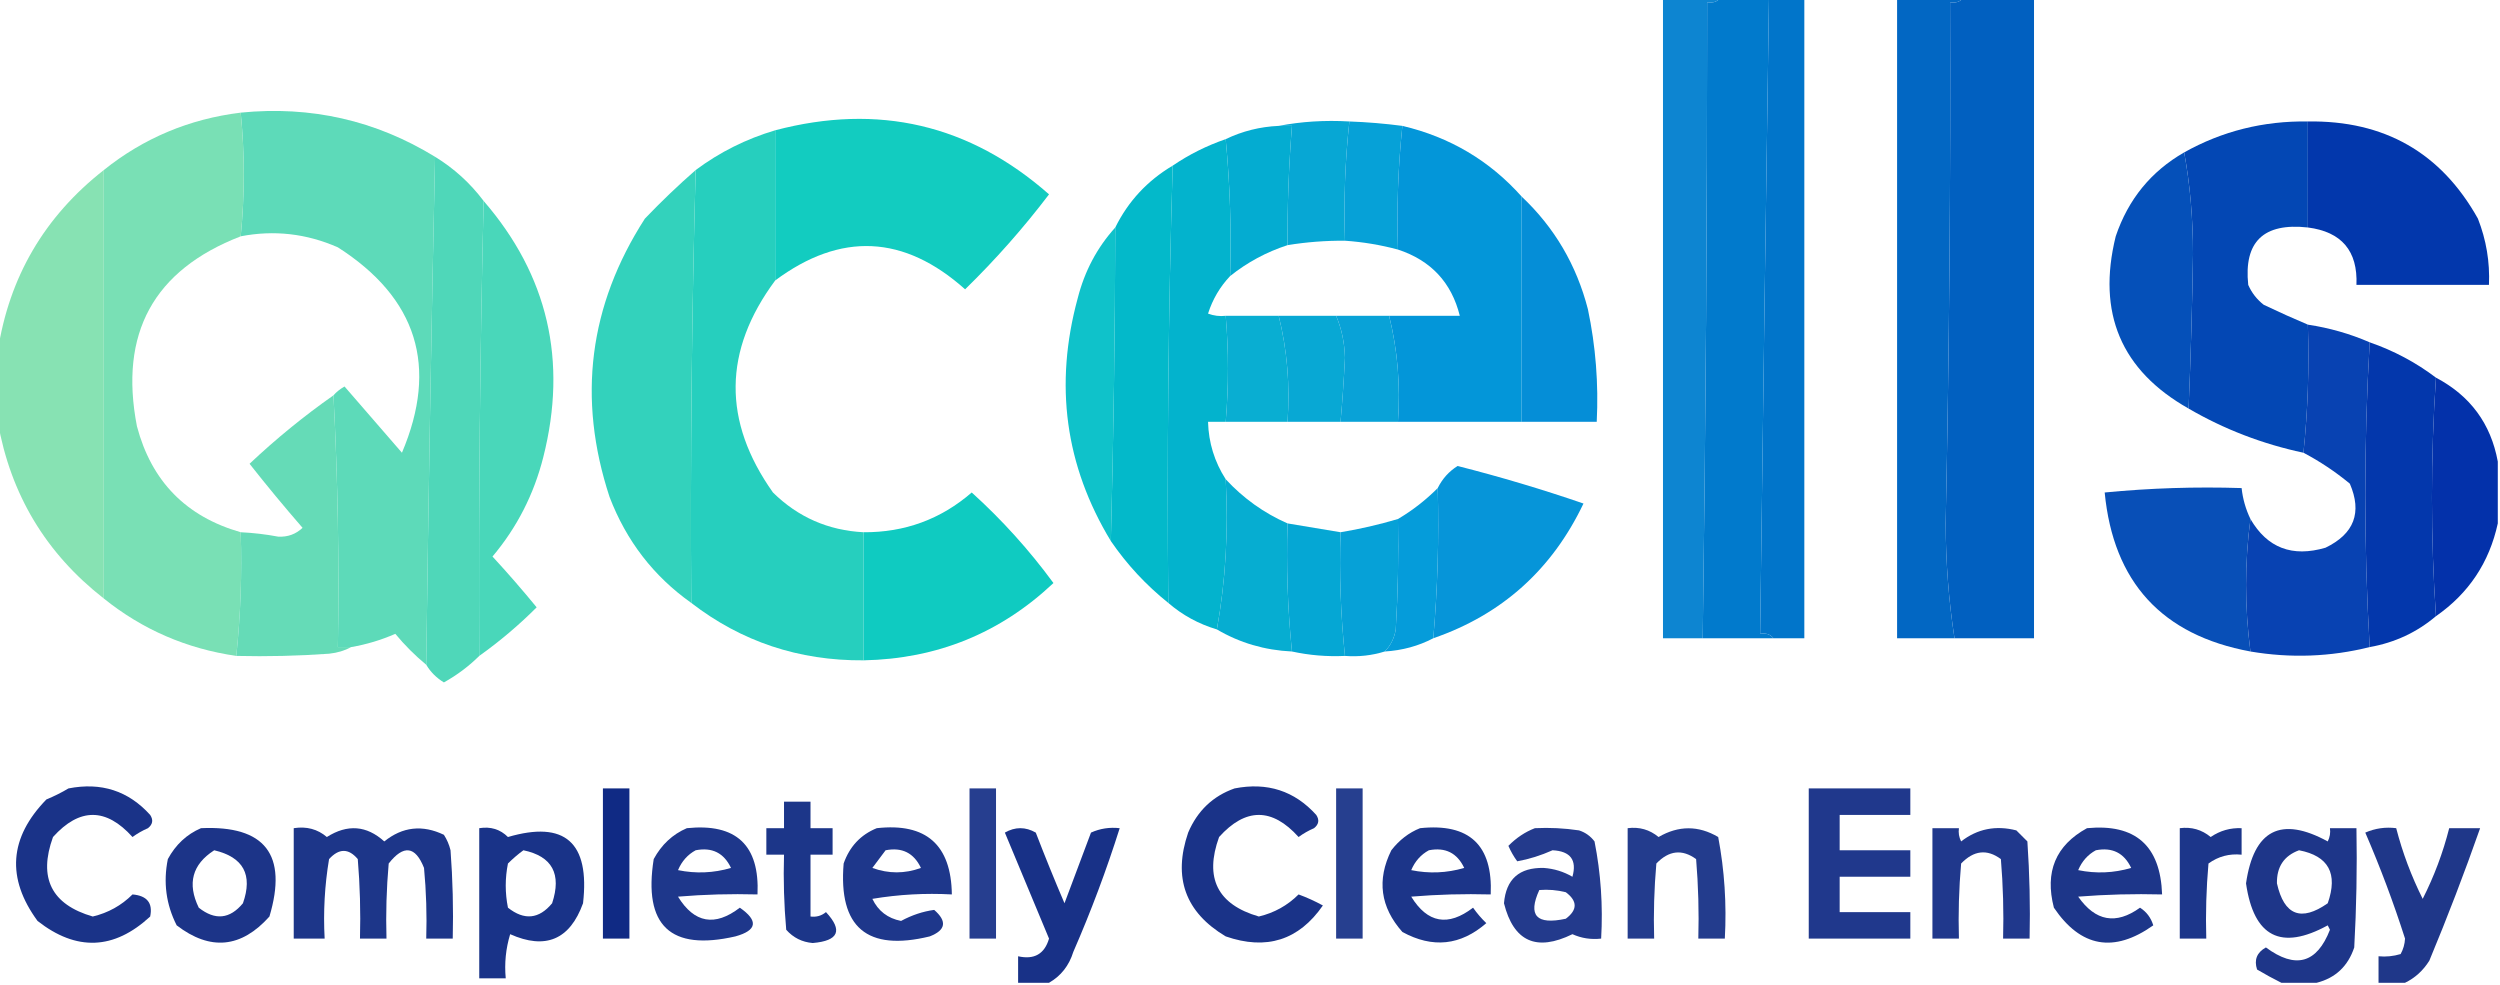
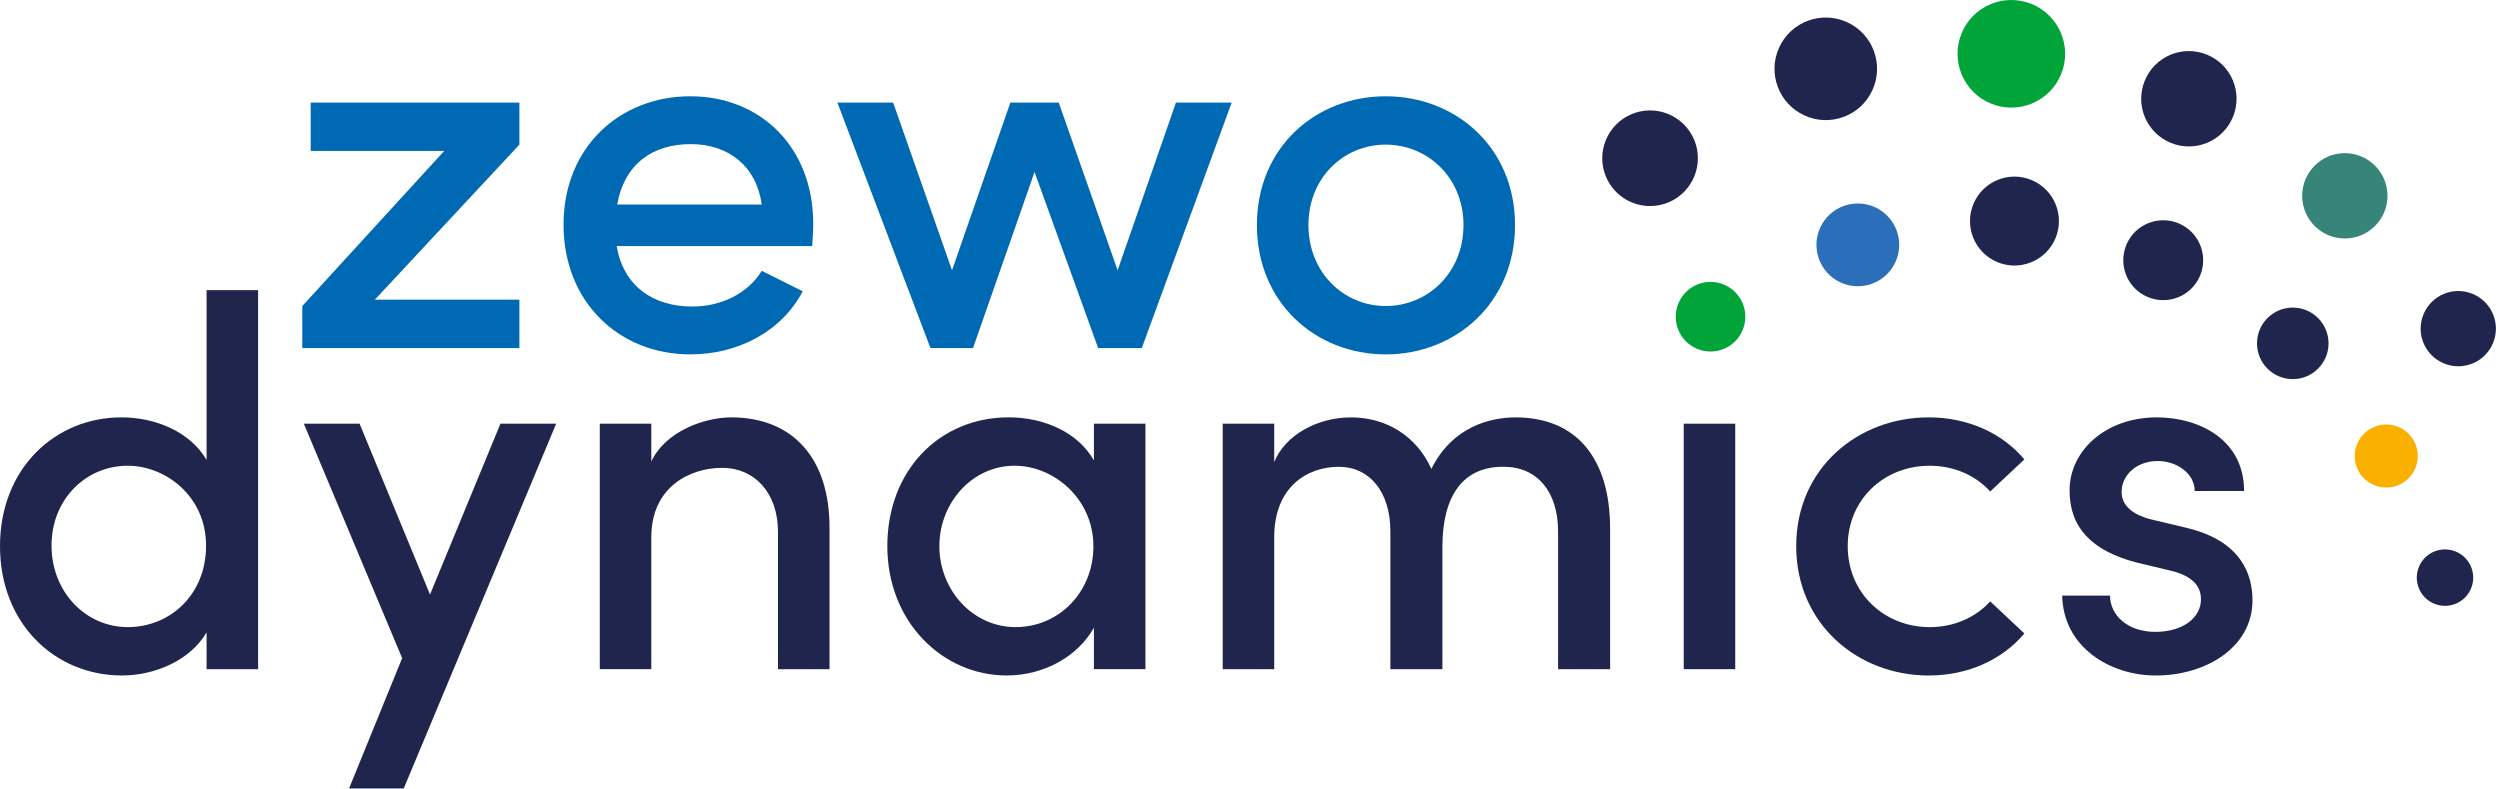
- <svg xmlns="http://www.w3.org/2000/svg" version="1.1" width="566px" height="223px" style="shape-rendering:geometricPrecision; text-rendering:geometricPrecision; image-rendering:optimizeQuality; fill-rule:evenodd; clip-rule:evenodd">
-   <g>
-     <path style="opacity:0.949" fill="#007ecf" d="M 376.5,-0.5 C 380.833,-0.5 385.167,-0.5 389.5,-0.5C 388.791,0.404 387.791,0.737 386.5,0.5C 386.51,48.503 386.177,96.503 385.5,144.5C 382.5,144.5 379.5,144.5 376.5,144.5C 376.5,96.167 376.5,47.833 376.5,-0.5 Z" />
-   </g>
-   <g>
-     <path style="opacity:0.994" fill="#0079cc" d="M 389.5,-0.5 C 393.167,-0.5 396.833,-0.5 400.5,-0.5C 399.775,47.495 399.108,95.495 398.5,143.5C 399.791,143.263 400.791,143.596 401.5,144.5C 396.167,144.5 390.833,144.5 385.5,144.5C 386.177,96.503 386.51,48.503 386.5,0.5C 387.791,0.737 388.791,0.404 389.5,-0.5 Z" />
-   </g>
-   <g>
-     <path style="opacity:0.994" fill="#0074ca" d="M 400.5,-0.5 C 403.167,-0.5 405.833,-0.5 408.5,-0.5C 408.5,47.833 408.5,96.167 408.5,144.5C 406.167,144.5 403.833,144.5 401.5,144.5C 400.791,143.596 399.791,143.263 398.5,143.5C 399.108,95.495 399.775,47.495 400.5,-0.5 Z" />
-   </g>
-   <g>
-     <path style="opacity:0.992" fill="#0066c3" d="M 429.5,-0.5 C 434.5,-0.5 439.5,-0.5 444.5,-0.5C 443.791,0.404 442.791,0.737 441.5,0.5C 441.654,39.837 441.321,79.171 440.5,118.5C 440.529,127.398 441.196,136.064 442.5,144.5C 438.167,144.5 433.833,144.5 429.5,144.5C 429.5,96.167 429.5,47.833 429.5,-0.5 Z" />
-   </g>
-   <g>
-     <path style="opacity:0.995" fill="#005fc0" d="M 444.5,-0.5 C 449.833,-0.5 455.167,-0.5 460.5,-0.5C 460.5,47.833 460.5,96.167 460.5,144.5C 454.5,144.5 448.5,144.5 442.5,144.5C 441.196,136.064 440.529,127.398 440.5,118.5C 441.321,79.171 441.654,39.837 441.5,0.5C 442.791,0.737 443.791,0.404 444.5,-0.5 Z" />
-   </g>
-   <g>
-     <path style="opacity:0.972" fill="#00a5d3" d="M 289.5,28.5 C 294.64,27.512 299.974,27.179 305.5,27.5C 304.529,36.416 304.196,45.416 304.5,54.5C 300.131,54.467 295.798,54.8 291.5,55.5C 291.448,46.482 291.782,37.482 292.5,28.5C 291.5,28.5 290.5,28.5 289.5,28.5 Z" />
-   </g>
-   <g>
-     <path style="opacity:0.974" fill="#009fd6" d="M 305.5,27.5 C 309.519,27.646 313.519,27.979 317.5,28.5C 316.528,37.75 316.195,47.083 316.5,56.5C 312.574,55.449 308.574,54.782 304.5,54.5C 304.196,45.416 304.529,36.416 305.5,27.5 Z" />
-   </g>
-   <g>
-     <path style="opacity:0.981" fill="#0ecbbf" d="M 175.5,63.5 C 175.5,52.167 175.5,40.833 175.5,29.5C 198.86,23.341 219.526,28.175 237.5,44C 231.695,51.638 225.362,58.804 218.5,65.5C 204.661,53.142 190.328,52.476 175.5,63.5 Z" />
-   </g>
-   <g>
-     <path style="opacity:0.982" fill="#00abd0" d="M 289.5,28.5 C 290.5,28.5 291.5,28.5 292.5,28.5C 291.782,37.482 291.448,46.482 291.5,55.5C 286.72,57.056 282.387,59.389 278.5,62.5C 278.808,52.085 278.475,41.751 277.5,31.5C 281.279,29.686 285.279,28.686 289.5,28.5 Z" />
-   </g>
-   <g>
-     <path style="opacity:0.988" fill="#0045b3" d="M 522.5,27.5 C 522.5,35.5 522.5,43.5 522.5,51.5C 512.466,50.393 507.966,54.726 509,64.5C 509.785,66.286 510.951,67.786 512.5,69C 515.893,70.62 519.226,72.12 522.5,73.5C 522.827,83.348 522.494,93.014 521.5,102.5C 512.221,100.522 503.554,97.189 495.5,92.5C 495.993,80.842 496.326,69.175 496.5,57.5C 496.498,49.47 495.831,41.803 494.5,34.5C 503.095,29.684 512.429,27.351 522.5,27.5 Z" />
-   </g>
-   <g>
-     <path style="opacity:0.976" fill="#59d9b7" d="M 54.5,25.5 C 70.378,23.919 85.045,27.252 98.5,35.5C 97.672,73.766 97.006,112.099 96.5,150.5C 93.945,148.394 91.612,146.06 89.5,143.5C 86.273,144.909 82.94,145.909 79.5,146.5C 78.5,146.5 77.5,146.5 76.5,146.5C 76.82,127.424 76.487,108.424 75.5,89.5C 76.172,88.733 77.005,88.066 78,87.5C 82.333,92.5 86.667,97.5 91,102.5C 99.276,82.991 94.443,67.491 76.5,56C 69.391,52.875 62.058,52.042 54.5,53.5C 55.425,44.099 55.425,34.765 54.5,25.5 Z" />
-   </g>
-   <g>
-     <path style="opacity:0.989" fill="#0035ab" d="M 522.5,27.5 C 539.828,27.24 552.661,34.573 561,49.5C 562.895,54.325 563.728,59.325 563.5,64.5C 553.5,64.5 543.5,64.5 533.5,64.5C 533.819,56.818 530.153,52.485 522.5,51.5C 522.5,43.5 522.5,35.5 522.5,27.5 Z" />
-   </g>
-   <g>
-     <path style="opacity:0.98" fill="#76dfb4" d="M 54.5,25.5 C 55.425,34.765 55.425,44.099 54.5,53.5C 34.763,61.142 26.93,75.475 31,96.5C 34.293,108.96 42.126,116.96 54.5,120.5C 54.806,129.917 54.472,139.25 53.5,148.5C 42.238,146.864 32.238,142.531 23.5,135.5C 23.5,103.167 23.5,70.833 23.5,38.5C 32.53,31.262 42.864,26.928 54.5,25.5 Z" />
-   </g>
-   <g>
-     <path style="opacity:0.985" fill="#00b2cc" d="M 277.5,31.5 C 278.475,41.751 278.808,52.085 278.5,62.5C 276.201,64.926 274.535,67.76 273.5,71C 274.793,71.49 276.127,71.657 277.5,71.5C 278.181,79.423 278.181,87.423 277.5,95.5C 276.167,95.5 274.833,95.5 273.5,95.5C 273.629,100.219 274.962,104.552 277.5,108.5C 278.144,120.216 277.478,131.549 275.5,142.5C 271.38,141.274 267.713,139.274 264.5,136.5C 264.181,103.457 264.514,70.457 265.5,37.5C 269.217,34.975 273.217,32.975 277.5,31.5 Z" />
-   </g>
-   <g>
-     <path style="opacity:0.99" fill="#24cfbd" d="M 175.5,29.5 C 175.5,40.833 175.5,52.167 175.5,63.5C 163.728,79.371 163.562,95.371 175,111.5C 180.67,117.084 187.504,120.084 195.5,120.5C 195.5,130.167 195.5,139.833 195.5,149.5C 180.874,149.604 167.874,145.271 156.5,136.5C 156.278,103.824 156.611,71.157 157.5,38.5C 162.942,34.446 168.942,31.446 175.5,29.5 Z" />
-   </g>
-   <g>
-     <path style="opacity:0.988" fill="#0095d9" d="M 317.5,28.5 C 328.255,31.038 337.255,36.371 344.5,44.5C 344.5,61.5 344.5,78.5 344.5,95.5C 335.167,95.5 325.833,95.5 316.5,95.5C 317.085,87.228 316.418,79.228 314.5,71.5C 319.833,71.5 325.167,71.5 330.5,71.5C 328.631,63.962 323.964,58.962 316.5,56.5C 316.195,47.083 316.528,37.75 317.5,28.5 Z" />
-   </g>
-   <g>
-     <path style="opacity:0.977" fill="#004db8" d="M 494.5,34.5 C 495.831,41.803 496.498,49.47 496.5,57.5C 496.326,69.175 495.993,80.842 495.5,92.5C 480.219,83.865 474.719,70.865 479,53.5C 481.827,45.136 486.994,38.803 494.5,34.5 Z" />
-   </g>
-   <g>
-     <path style="opacity:0.99" fill="#4ed7b8" d="M 98.5,35.5 C 102.791,38.123 106.457,41.456 109.5,45.5C 108.671,79.826 108.337,114.16 108.5,148.5C 106.159,150.829 103.492,152.829 100.5,154.5C 98.812,153.479 97.479,152.145 96.5,150.5C 97.006,112.099 97.672,73.766 98.5,35.5 Z" />
-   </g>
-   <g>
-     <path style="opacity:0.989" fill="#31d2bb" d="M 157.5,38.5 C 156.611,71.157 156.278,103.824 156.5,136.5C 147.964,130.447 141.797,122.447 138,112.5C 130.665,90.172 133.332,69.172 146,49.5C 149.702,45.63 153.536,41.963 157.5,38.5 Z" />
-   </g>
-   <g>
-     <path style="opacity:0.988" fill="#00b8c9" d="M 265.5,37.5 C 264.514,70.457 264.181,103.457 264.5,136.5C 259.46,132.461 255.127,127.794 251.5,122.5C 252.115,98.838 252.448,75.172 252.5,51.5C 255.426,45.572 259.759,40.906 265.5,37.5 Z" />
-   </g>
-   <g>
-     <path style="opacity:0.977" fill="#008cd6" d="M 344.5,44.5 C 351.915,51.485 356.915,59.985 359.5,70C 361.267,78.395 361.934,86.895 361.5,95.5C 355.833,95.5 350.167,95.5 344.5,95.5C 344.5,78.5 344.5,61.5 344.5,44.5 Z" />
-   </g>
-   <g>
-     <path style="opacity:0.981" fill="#46d6b9" d="M 109.5,45.5 C 124.033,62.311 128.533,81.644 123,103.5C 120.873,111.922 117.039,119.422 111.5,126C 114.951,129.74 118.285,133.573 121.5,137.5C 117.466,141.536 113.132,145.202 108.5,148.5C 108.337,114.16 108.671,79.826 109.5,45.5 Z" />
-   </g>
-   <g>
-     <path style="opacity:0.982" fill="#85e2b2" d="M 23.5,38.5 C 23.5,70.833 23.5,103.167 23.5,135.5C 10.383,125.271 2.383,111.938 -0.5,95.5C -0.5,90.167 -0.5,84.833 -0.5,79.5C 2.07,62.698 10.07,49.031 23.5,38.5 Z" />
-   </g>
-   <g>
-     <path style="opacity:0.941" fill="#00bec7" d="M 252.5,51.5 C 252.448,75.172 252.115,98.838 251.5,122.5C 241.155,105.439 238.655,87.105 244,67.5C 245.56,61.374 248.393,56.041 252.5,51.5 Z" />
-   </g>
-   <g>
-     <path style="opacity:0.963" fill="#00abd0" d="M 277.5,71.5 C 281.5,71.5 285.5,71.5 289.5,71.5C 291.418,79.228 292.085,87.228 291.5,95.5C 286.833,95.5 282.167,95.5 277.5,95.5C 278.181,87.423 278.181,79.423 277.5,71.5 Z" />
-   </g>
-   <g>
-     <path style="opacity:0.965" fill="#00a5d3" d="M 289.5,71.5 C 293.833,71.5 298.167,71.5 302.5,71.5C 303.737,74.4 304.403,77.567 304.5,81C 304.264,85.847 303.931,90.68 303.5,95.5C 299.5,95.5 295.5,95.5 291.5,95.5C 292.085,87.228 291.418,79.228 289.5,71.5 Z" />
-   </g>
-   <g>
-     <path style="opacity:0.961" fill="#009fd6" d="M 302.5,71.5 C 306.5,71.5 310.5,71.5 314.5,71.5C 316.418,79.228 317.085,87.228 316.5,95.5C 312.167,95.5 307.833,95.5 303.5,95.5C 303.931,90.68 304.264,85.847 304.5,81C 304.403,77.567 303.737,74.4 302.5,71.5 Z" />
-   </g>
-   <g>
-     <path style="opacity:0.965" fill="#003caf" d="M 522.5,73.5 C 527.357,74.231 532.024,75.564 536.5,77.5C 535.167,100.5 535.167,123.5 536.5,146.5C 527.609,148.715 518.609,149.049 509.5,147.5C 508.183,137.402 508.183,127.402 509.5,117.5C 513.302,124.05 518.968,126.216 526.5,124C 532.989,120.865 534.823,116.032 532,109.5C 528.692,106.771 525.192,104.438 521.5,102.5C 522.494,93.014 522.827,83.348 522.5,73.5 Z" />
-   </g>
-   <g>
-     <path style="opacity:0.985" fill="#0035ab" d="M 536.5,77.5 C 541.98,79.405 546.98,82.071 551.5,85.5C 550.293,103.658 550.293,121.658 551.5,139.5C 547.192,143.152 542.192,145.486 536.5,146.5C 535.167,123.5 535.167,100.5 536.5,77.5 Z" />
-   </g>
-   <g>
-     <path style="opacity:0.987" fill="#002fa9" d="M 551.5,85.5 C 559.263,89.591 563.93,95.924 565.5,104.5C 565.5,109.167 565.5,113.833 565.5,118.5C 563.575,127.355 558.909,134.355 551.5,139.5C 550.293,121.658 550.293,103.658 551.5,85.5 Z" />
-   </g>
-   <g>
-     <path style="opacity:0.985" fill="#63dbb6" d="M 75.5,89.5 C 76.487,108.424 76.82,127.424 76.5,146.5C 77.5,146.5 78.5,146.5 79.5,146.5C 78.048,147.302 76.382,147.802 74.5,148C 67.508,148.5 60.508,148.666 53.5,148.5C 54.472,139.25 54.806,129.917 54.5,120.5C 57.35,120.636 60.183,120.969 63,121.5C 65.145,121.604 66.979,120.937 68.5,119.5C 64.381,114.759 60.381,109.926 56.5,105C 62.497,99.346 68.83,94.18 75.5,89.5 Z" />
-   </g>
-   <g>
-     <path style="opacity:0.973" fill="#0092d8" d="M 324.5,144.5 C 325.477,133.248 325.811,121.914 325.5,110.5C 326.548,108.387 328.048,106.72 330,105.5C 339.671,107.957 349.171,110.79 358.5,114C 351.375,128.963 340.042,139.13 324.5,144.5 Z" />
-   </g>
-   <g>
-     <path style="opacity:0.976" fill="#00abd0" d="M 277.5,108.5 C 281.5,112.827 286.167,116.161 291.5,118.5C 291.194,128.25 291.527,137.916 292.5,147.5C 286.328,147.211 280.662,145.544 275.5,142.5C 277.478,131.549 278.144,120.216 277.5,108.5 Z" />
-   </g>
-   <g>
-     <path style="opacity:0.968" fill="#0049b5" d="M 509.5,117.5 C 508.183,127.402 508.183,137.402 509.5,147.5C 489.47,143.802 478.47,131.802 476.5,111.5C 486.812,110.501 497.145,110.168 507.5,110.5C 507.767,112.965 508.434,115.299 509.5,117.5 Z" />
-   </g>
-   <g>
-     <path style="opacity:0.977" fill="#009ad9" d="M 325.5,110.5 C 325.811,121.914 325.477,133.248 324.5,144.5C 321.146,146.258 317.479,147.258 313.5,147.5C 314.832,146.17 315.665,144.503 316,142.5C 316.5,134.173 316.666,125.84 316.5,117.5C 319.762,115.58 322.762,113.246 325.5,110.5 Z" />
-   </g>
-   <g>
-     <path style="opacity:0.974" fill="#009fd6" d="M 316.5,117.5 C 316.666,125.84 316.5,134.173 316,142.5C 315.665,144.503 314.832,146.17 313.5,147.5C 310.609,148.403 307.609,148.736 304.5,148.5C 303.528,139.25 303.195,129.917 303.5,120.5C 307.876,119.778 312.209,118.778 316.5,117.5 Z" />
-   </g>
-   <g>
-     <path style="opacity:0.978" fill="#00a5d3" d="M 291.5,118.5 C 295.5,119.167 299.5,119.833 303.5,120.5C 303.195,129.917 303.528,139.25 304.5,148.5C 300.434,148.693 296.434,148.36 292.5,147.5C 291.527,137.916 291.194,128.25 291.5,118.5 Z" />
-   </g>
-   <g>
-     <path style="opacity:0.979" fill="#0acac0" d="M 195.5,149.5 C 195.5,139.833 195.5,130.167 195.5,120.5C 204.833,120.557 213,117.557 220,111.5C 226.836,117.673 233.003,124.506 238.5,132C 226.471,143.343 212.138,149.177 195.5,149.5 Z" />
-   </g>
-   <g>
-     <path style="opacity:0.898" fill="#001c7b" d="M 15.5,178.5 C 22.91,177.045 29.077,179.045 34,184.5C 34.749,185.635 34.583,186.635 33.5,187.5C 32.252,188.04 31.085,188.707 30,189.5C 24,182.833 18,182.833 12,189.5C 8.638,198.776 11.638,204.776 21,207.5C 24.49,206.668 27.49,205.001 30,202.5C 33.301,202.785 34.635,204.452 34,207.5C 25.81,215.073 17.31,215.406 8.5,208.5C 1.408,198.818 2.074,189.651 10.5,181C 12.315,180.243 13.981,179.41 15.5,178.5 Z" />
-   </g>
-   <g>
-     <path style="opacity:0.934" fill="#001c7c" d="M 136.5,178.5 C 138.5,178.5 140.5,178.5 142.5,178.5C 142.5,189.833 142.5,201.167 142.5,212.5C 140.5,212.5 138.5,212.5 136.5,212.5C 136.5,201.167 136.5,189.833 136.5,178.5 Z" />
-   </g>
-   <g>
-     <path style="opacity:0.849" fill="#001c7b" d="M 219.5,178.5 C 221.5,178.5 223.5,178.5 225.5,178.5C 225.5,189.833 225.5,201.167 225.5,212.5C 223.5,212.5 221.5,212.5 219.5,212.5C 219.5,201.167 219.5,189.833 219.5,178.5 Z" />
-   </g>
-   <g>
-     <path style="opacity:0.895" fill="#001c7b" d="M 279.5,178.5 C 286.91,177.045 293.077,179.045 298,184.5C 298.749,185.635 298.583,186.635 297.5,187.5C 296.252,188.04 295.085,188.707 294,189.5C 288,182.833 282,182.833 276,189.5C 272.638,198.776 275.638,204.776 285,207.5C 288.49,206.668 291.49,205.001 294,202.5C 295.893,203.196 297.726,204.03 299.5,205C 294.055,212.868 286.721,215.201 277.5,212C 268.344,206.537 265.511,198.704 269,188.5C 271.106,183.557 274.606,180.224 279.5,178.5 Z" />
-   </g>
-   <g>
-     <path style="opacity:0.85" fill="#001d7b" d="M 302.5,178.5 C 304.5,178.5 306.5,178.5 308.5,178.5C 308.5,189.833 308.5,201.167 308.5,212.5C 306.5,212.5 304.5,212.5 302.5,212.5C 302.5,201.167 302.5,189.833 302.5,178.5 Z" />
-   </g>
-   <g>
-     <path style="opacity:0.875" fill="#001c7c" d="M 409.5,178.5 C 417.167,178.5 424.833,178.5 432.5,178.5C 432.5,180.5 432.5,182.5 432.5,184.5C 427.167,184.5 421.833,184.5 416.5,184.5C 416.5,187.167 416.5,189.833 416.5,192.5C 421.833,192.5 427.167,192.5 432.5,192.5C 432.5,194.5 432.5,196.5 432.5,198.5C 427.167,198.5 421.833,198.5 416.5,198.5C 416.5,201.167 416.5,203.833 416.5,206.5C 421.833,206.5 427.167,206.5 432.5,206.5C 432.5,208.5 432.5,210.5 432.5,212.5C 424.833,212.5 417.167,212.5 409.5,212.5C 409.5,201.167 409.5,189.833 409.5,178.5 Z" />
-   </g>
-   <g>
-     <path style="opacity:0.888" fill="#001d7b" d="M 177.5,181.5 C 179.5,181.5 181.5,181.5 183.5,181.5C 183.5,183.5 183.5,185.5 183.5,187.5C 185.167,187.5 186.833,187.5 188.5,187.5C 188.5,189.5 188.5,191.5 188.5,193.5C 186.833,193.5 185.167,193.5 183.5,193.5C 183.5,198.167 183.5,202.833 183.5,207.5C 184.822,207.67 185.989,207.337 187,206.5C 190.873,210.668 189.873,213.001 184,213.5C 181.594,213.297 179.594,212.297 178,210.5C 177.501,204.843 177.334,199.176 177.5,193.5C 176.167,193.5 174.833,193.5 173.5,193.5C 173.5,191.5 173.5,189.5 173.5,187.5C 174.833,187.5 176.167,187.5 177.5,187.5C 177.5,185.5 177.5,183.5 177.5,181.5 Z" />
-   </g>
-   <g>
-     <path style="opacity:0.892" fill="#011c7a" d="M 45.5,187.5 C 60.008,186.833 65.175,193.5 61,207.5C 54.601,214.653 47.601,215.32 40,209.5C 37.599,204.768 36.932,199.768 38,194.5C 39.767,191.228 42.267,188.895 45.5,187.5 Z M 48.5,192.5 C 55.111,194.053 57.277,198.053 55,204.5C 52.029,208.092 48.696,208.425 45,205.5C 42.348,200.039 43.514,195.706 48.5,192.5 Z" />
-   </g>
-   <g>
-     <path style="opacity:0.883" fill="#001c7a" d="M 66.5,187.5 C 69.394,187.042 71.894,187.709 74,189.5C 78.665,186.544 82.998,186.878 87,190.5C 91.137,187.171 95.637,186.671 100.5,189C 101.191,190.067 101.691,191.234 102,192.5C 102.5,199.158 102.666,205.825 102.5,212.5C 100.5,212.5 98.5,212.5 96.5,212.5C 96.666,207.156 96.499,201.823 96,196.5C 94.037,191.537 91.371,191.203 88,195.5C 87.501,201.157 87.334,206.824 87.5,212.5C 85.5,212.5 83.5,212.5 81.5,212.5C 81.666,206.491 81.499,200.491 81,194.5C 78.92,192.027 76.754,192.027 74.5,194.5C 73.504,200.463 73.171,206.463 73.5,212.5C 71.167,212.5 68.833,212.5 66.5,212.5C 66.5,204.167 66.5,195.833 66.5,187.5 Z" />
-   </g>
-   <g>
-     <path style="opacity:0.901" fill="#001d7b" d="M 108.5,187.5 C 111.079,187.083 113.246,187.75 115,189.5C 127.905,185.72 133.572,190.72 132,204.5C 129.017,212.741 123.517,215.074 115.5,211.5C 114.513,214.768 114.18,218.102 114.5,221.5C 112.5,221.5 110.5,221.5 108.5,221.5C 108.5,210.167 108.5,198.833 108.5,187.5 Z M 118.5,192.5 C 125.024,193.867 127.19,197.867 125,204.5C 122.029,208.092 118.696,208.425 115,205.5C 114.333,202.167 114.333,198.833 115,195.5C 116.145,194.364 117.312,193.364 118.5,192.5 Z" />
-   </g>
-   <g>
-     <path style="opacity:0.882" fill="#001c7b" d="M 155.5,187.5 C 166.675,186.343 172.008,191.343 171.5,202.5C 165.491,202.334 159.491,202.501 153.5,203C 157.183,208.997 161.85,209.83 167.5,205.5C 171.749,208.463 171.416,210.629 166.5,212C 151.783,215.374 145.616,209.54 148,194.5C 149.767,191.228 152.267,188.895 155.5,187.5 Z M 157.5,192.5 C 161.224,191.773 163.891,193.106 165.5,196.5C 161.541,197.66 157.541,197.827 153.5,197C 154.357,194.981 155.691,193.481 157.5,192.5 Z" />
-   </g>
-   <g>
-     <path style="opacity:0.882" fill="#001c7b" d="M 198.5,187.5 C 209.679,186.256 215.346,191.256 215.5,202.5C 209.463,202.171 203.463,202.504 197.5,203.5C 198.812,206.243 200.979,207.91 204,208.5C 206.438,207.183 208.938,206.349 211.5,206C 214.468,208.584 214.135,210.584 210.5,212C 196.299,215.46 189.799,209.96 191,195.5C 192.353,191.65 194.853,188.983 198.5,187.5 Z M 200.5,192.5 C 204.224,191.773 206.891,193.106 208.5,196.5C 204.833,197.833 201.167,197.833 197.5,196.5C 198.524,195.148 199.524,193.815 200.5,192.5 Z" />
-   </g>
-   <g>
-     <path style="opacity:0.887" fill="#001c7a" d="M 321.5,187.5 C 332.655,186.322 337.988,191.322 337.5,202.5C 331.491,202.334 325.491,202.501 319.5,203C 323.183,208.997 327.85,209.83 333.5,205.5C 334.382,206.76 335.382,207.926 336.5,209C 330.669,214.07 324.336,214.737 317.5,211C 312.506,205.37 311.673,199.203 315,192.5C 316.805,190.174 318.972,188.508 321.5,187.5 Z M 323.5,192.5 C 327.224,191.773 329.891,193.106 331.5,196.5C 327.541,197.66 323.541,197.827 319.5,197C 320.357,194.981 321.691,193.481 323.5,192.5 Z" />
-   </g>
-   <g>
-     <path style="opacity:0.865" fill="#011c7a" d="M 347.5,187.5 C 350.85,187.335 354.183,187.502 357.5,188C 358.931,188.465 360.097,189.299 361,190.5C 362.429,197.719 362.929,205.053 362.5,212.5C 360.208,212.756 358.041,212.423 356,211.5C 347.84,215.501 342.673,213.167 340.5,204.5C 340.96,199.043 343.96,196.376 349.5,196.5C 351.839,196.669 354.006,197.336 356,198.5C 357.052,194.707 355.552,192.707 351.5,192.5C 348.831,193.687 346.165,194.52 343.5,195C 342.707,193.915 342.04,192.748 341.5,191.5C 343.29,189.684 345.29,188.351 347.5,187.5 Z M 348.5,201.5 C 350.527,201.338 352.527,201.505 354.5,202C 357.167,204 357.167,206 354.5,208C 347.852,209.445 345.852,207.278 348.5,201.5 Z" />
-   </g>
-   <g>
-     <path style="opacity:0.861" fill="#001d7b" d="M 368.5,187.5 C 371.144,187.16 373.477,187.827 375.5,189.5C 380.033,186.867 384.533,186.867 389,189.5C 390.432,197.054 390.932,204.721 390.5,212.5C 388.5,212.5 386.5,212.5 384.5,212.5C 384.666,206.491 384.499,200.491 384,194.5C 380.839,192.199 377.839,192.532 375,195.5C 374.501,201.157 374.334,206.824 374.5,212.5C 372.5,212.5 370.5,212.5 368.5,212.5C 368.5,204.167 368.5,195.833 368.5,187.5 Z" />
-   </g>
-   <g>
-     <path style="opacity:0.874" fill="#001c7b" d="M 437.5,187.5 C 439.5,187.5 441.5,187.5 443.5,187.5C 443.351,188.552 443.517,189.552 444,190.5C 447.681,187.64 451.848,186.807 456.5,188C 457.333,188.833 458.167,189.667 459,190.5C 459.5,197.826 459.666,205.159 459.5,212.5C 457.5,212.5 455.5,212.5 453.5,212.5C 453.666,206.491 453.499,200.491 453,194.5C 449.877,192.179 446.877,192.513 444,195.5C 443.501,201.157 443.334,206.824 443.5,212.5C 441.5,212.5 439.5,212.5 437.5,212.5C 437.5,204.167 437.5,195.833 437.5,187.5 Z" />
-   </g>
-   <g>
-     <path style="opacity:0.884" fill="#001c7a" d="M 472.5,187.5 C 483.453,186.45 489.119,191.45 489.5,202.5C 483.158,202.334 476.825,202.5 470.5,203C 474.404,208.588 479.071,209.421 484.5,205.5C 485.974,206.436 486.974,207.77 487.5,209.5C 478.579,215.822 471.079,214.489 465,205.5C 462.899,197.389 465.399,191.389 472.5,187.5 Z M 474.5,192.5 C 478.224,191.773 480.891,193.106 482.5,196.5C 478.541,197.66 474.541,197.827 470.5,197C 471.357,194.981 472.691,193.481 474.5,192.5 Z" />
-   </g>
-   <g>
-     <path style="opacity:0.889" fill="#001d7c" d="M 493.5,187.5 C 496.144,187.16 498.477,187.827 500.5,189.5C 502.618,188.054 504.951,187.387 507.5,187.5C 507.5,189.5 507.5,191.5 507.5,193.5C 504.728,193.22 502.228,193.887 500,195.5C 499.501,201.157 499.334,206.824 499.5,212.5C 497.5,212.5 495.5,212.5 493.5,212.5C 493.5,204.167 493.5,195.833 493.5,187.5 Z" />
-   </g>
-   <g>
-     <path style="opacity:0.884" fill="#011c7a" d="M 524.5,222.5 C 521.833,222.5 519.167,222.5 516.5,222.5C 514.709,221.609 512.876,220.609 511,219.5C 510.288,217.305 510.955,215.638 513,214.5C 519.703,219.451 524.536,218.118 527.5,210.5C 527.333,210.167 527.167,209.833 527,209.5C 516.415,215.29 510.248,212.124 508.5,200C 510.248,187.876 516.415,184.71 527,190.5C 527.483,189.552 527.649,188.552 527.5,187.5C 529.5,187.5 531.5,187.5 533.5,187.5C 533.666,196.506 533.5,205.506 533,214.5C 531.581,218.755 528.747,221.422 524.5,222.5 Z M 520.5,192.5 C 527.196,193.785 529.363,197.785 527,204.5C 520.957,208.73 517.124,207.23 515.5,200C 515.426,196.256 517.092,193.756 520.5,192.5 Z" />
-   </g>
-   <g>
-     <path style="opacity:0.882" fill="#011c79" d="M 544.5,222.5 C 542.5,222.5 540.5,222.5 538.5,222.5C 538.5,220.5 538.5,218.5 538.5,216.5C 540.199,216.66 541.866,216.494 543.5,216C 544.097,214.938 544.43,213.772 544.5,212.5C 541.9,204.368 538.9,196.368 535.5,188.5C 537.743,187.526 540.076,187.192 542.5,187.5C 543.929,193.029 545.929,198.363 548.5,203.5C 551.097,198.373 553.097,193.04 554.5,187.5C 556.833,187.5 559.167,187.5 561.5,187.5C 557.964,197.579 554.131,207.579 550,217.5C 548.594,219.744 546.761,221.41 544.5,222.5 Z" />
-   </g>
-   <g>
-     <path style="opacity:0.903" fill="#001c7b" d="M 237.5,222.5 C 235.167,222.5 232.833,222.5 230.5,222.5C 230.5,220.5 230.5,218.5 230.5,216.5C 234.145,217.32 236.478,215.987 237.5,212.5C 234.167,204.5 230.833,196.5 227.5,188.5C 229.833,187.167 232.167,187.167 234.5,188.5C 236.569,193.873 238.736,199.207 241,204.5C 243,199.167 245,193.833 247,188.5C 249.041,187.577 251.208,187.244 253.5,187.5C 250.502,196.992 247.002,206.325 243,215.5C 242.033,218.621 240.2,220.954 237.5,222.5 Z" />
+ <svg xmlns="http://www.w3.org/2000/svg" width="1364mm" height="430.199mm" viewBox="0 0 1364 430.199" version="1.1" id="svg5">
+   <defs id="defs2">
+     <style id="style824">
+       .cls-1 {
+         fill: #2b6eb9;
+       }
+ 
+       .cls-2 {
+         fill: #368578;
+       }
+ 
+       .cls-3 {
+         fill: #0069b4;
+       }
+ 
+       .cls-4 {
+         fill: #1f254c;
+       }
+ 
+       .cls-5 {
+         fill: #f9b000;
+       }
+ 
+       .cls-6 {
+         fill: #00a439;
+       }
+     </style>
+   </defs>
+   <g id="layer1">
+     <g id="g928" transform="matrix(1.131116,0,0,1.131116,-83.34065,-337.3085)">
+       <g id="g860">
+         <g id="g856">
+           <g id="g844">
+             <path class="cls-4" d="m 173.33,438.17 h 24.85 v 182.82 h -24.85 v -17.75 c -7.86,13.44 -24.85,20.79 -40.82,20.79 -32.2,0 -58.83,-24.85 -58.83,-62.38 0,-37.53 26.62,-62.12 58.57,-62.12 16.74,0 33.22,7.1 41.08,20.54 z m -0.25,123.23 c 0,-23.83 -19.52,-38.54 -37.78,-38.54 -20.28,0 -36.77,16.23 -36.77,38.54 0,22.31 16.48,39.3 36.77,39.3 20.29,0 37.78,-15.47 37.78,-39.3 z" id="path828" />
+             <path class="cls-4" d="m 315.07,502.57 h 26.88 l -73.53,175.97 h -26.37 l 25.61,-62.88 -47.42,-113.09 h 26.88 l 33.98,82.41 33.98,-82.41 z" id="path830" />
+             <path class="cls-4" d="m 473.8,553.29 v 67.7 h -24.85 v -66.18 c 0,-19.27 -11.66,-30.94 -26.88,-30.94 -15.22,0 -34.23,8.88 -34.23,33.47 v 63.64 H 362.99 V 502.57 h 24.85 v 18.26 c 6.85,-14.71 25.86,-21.3 38.54,-21.3 29.92,0 47.67,20.03 47.42,53.75 z" id="path832" />
+             <path class="cls-4" d="m 601.34,502.57 h 24.85 v 118.41 h -24.85 v -20.03 c -7.61,13.69 -23.83,23.07 -42.09,23.07 -30.94,0 -57.56,-25.86 -57.56,-62.38 0,-36.52 25.1,-62.12 58.57,-62.12 17.24,0 33.47,7.35 41.08,20.79 v -17.75 z m -0.26,59.08 c 0,-22.82 -19.02,-38.8 -38.03,-38.8 -20.29,0 -36.26,17.75 -36.26,38.8 0,21.05 15.97,39.05 36.77,39.05 20.8,0 37.53,-16.74 37.53,-39.05 z" id="path834" />
+             <path class="cls-4" d="m 850.33,553.29 v 67.7 h -25.1 v -66.43 c 0,-19.27 -10.14,-31.19 -26.12,-31.19 -19.52,-0.25 -29.67,13.69 -29.67,38.54 v 59.08 h -25.1 v -66.43 c 0,-19.27 -10.14,-31.19 -24.85,-31.19 -15.47,0 -31.19,9.89 -31.19,33.98 v 63.64 H 663.45 V 502.58 h 24.85 v 18.51 c 5.33,-13.18 21.05,-21.55 37.02,-21.55 17.24,0 31.69,9.13 38.8,24.85 10.14,-20.54 28.65,-24.85 40.57,-24.85 29.67,0 45.64,20.03 45.64,53.75 z" id="path836" />
+             <path class="cls-4" d="M 885.83,620.99 V 502.58 h 24.85 v 118.41 z" id="path838" />
+             <path class="cls-4" d="m 940.09,561.65 c 0,-37.53 29.67,-62.12 63.9,-62.12 19.27,0 35.75,7.86 46.15,20.28 l -16.48,15.47 c -6.85,-7.61 -17.24,-12.42 -29.16,-12.42 -22.06,0 -39.56,16.23 -39.56,38.8 0,22.57 17.5,39.05 39.56,39.05 11.92,0 22.31,-4.82 29.16,-12.42 l 16.48,15.47 c -10.4,12.42 -26.88,20.28 -46.15,20.28 -34.23,0 -63.9,-24.85 -63.9,-62.38 z" id="path840" />
+             <path class="cls-4" d="m 1068.39,585.49 h 23.07 c 0,9.38 8.37,17.5 21.81,17.5 13.44,0 22.06,-6.85 22.06,-15.72 0,-7.86 -6.34,-11.92 -15.21,-13.95 l -15.97,-3.8 c -22.06,-5.83 -32.2,-17.24 -32.2,-34.74 0,-19.27 17.5,-35.25 42.09,-35.25 20.28,0 42.09,10.65 42.09,35.5 h -23.83 c 0,-8.62 -8.87,-14.45 -17.75,-14.45 -10.4,0 -17.5,6.85 -17.5,14.96 0,7.35 6.85,11.41 14.2,13.19 l 18,4.31 c 25.36,6.34 30.93,22.06 30.93,34.74 0,22.57 -22.31,36.26 -46.66,36.26 -22.06,0 -44.63,-13.69 -45.13,-38.54 z" id="path842" />
+           </g>
+           <g id="g854">
+             <path class="cls-3" d="m 324.21,347.69 v 20.28 l -69.73,74.8 h 69.73 V 466.1 H 219.49 v -20.28 l 68.46,-74.8 h -64.4 v -23.33 z" id="path846" />
+             <path class="cls-3" d="m 465.45,416.91 h -94.33 c 3.3,19.27 17.5,29.16 36.51,29.16 13.95,0 26.88,-6.34 33.47,-17.24 l 19.78,9.89 c -10.4,19.78 -31.69,30.43 -54.26,30.43 -34.23,0 -61.11,-25.1 -61.11,-62.63 0,-37.53 27.38,-61.87 61.11,-61.87 33.73,0 59.33,24.34 59.33,61.61 0,3.3 -0.25,6.85 -0.51,10.65 z m -24.34,-20.03 c -2.54,-18.51 -15.97,-29.16 -34.23,-29.16 -18.26,0 -31.95,9.38 -35.5,29.16 z" id="path848" />
+             <path class="cls-3" d="m 640.91,347.69 h 26.88 L 624.43,466.1 H 603.38 L 572.7,381.16 543.03,466.1 H 522.49 L 477.61,347.69 h 26.88 l 28.4,80.89 28.15,-80.89 h 23.33 l 28.4,80.89 z" id="path850" />
+             <path class="cls-3" d="m 679.96,406.77 c 0,-37.53 28.4,-62.12 62.12,-62.12 33.72,0 62.38,24.6 62.38,62.12 0,37.52 -28.65,62.38 -62.38,62.38 -33.73,0 -62.12,-24.85 -62.12,-62.38 z m 99.65,0 c 0,-22.82 -17.24,-38.8 -37.53,-38.8 -20.29,0 -37.27,15.97 -37.27,38.8 0,22.83 16.99,39.05 37.27,39.05 20.28,0 37.53,-15.97 37.53,-39.05 z" id="path852" />
+           </g>
+         </g>
+         <path class="cls-6" d="m 891.02,436.08 c 8.23,-4.28 18.36,-1.08 22.64,7.15 4.28,8.23 1.08,18.37 -7.15,22.64 -8.23,4.28 -18.37,1.08 -22.64,-7.15 -4.28,-8.23 -1.08,-18.37 7.15,-22.64 z" id="path858" />
+       </g>
+       <g id="g890">
+         <g id="g874">
+           <path class="cls-5" d="m 1230.64,504.17 c -7.73,-3.29 -16.67,0.34 -19.94,8.06 -3.29,7.73 0.34,16.67 8.06,19.94 7.73,3.29 16.67,-0.34 19.94,-8.06 3.29,-7.73 -0.34,-16.67 -8.06,-19.94 z" id="path862" />
+           <path class="cls-4" d="m 1258.35,564.3 c -6.92,-2.94 -14.91,0.3 -17.84,7.22 -2.94,6.92 0.3,14.91 7.22,17.84 6.92,2.94 14.91,-0.3 17.84,-7.22 2.94,-6.92 -0.3,-14.91 -7.22,-17.84 z" id="path864" />
+           <circle class="cls-4" cx="1179.61" cy="463.83" r="17.25" id="circle866" />
+           <path class="cls-4" d="m 1124.65,405.98 c -9.8,-4.15 -21.11,0.42 -25.26,10.22 -4.15,9.8 0.42,21.11 10.22,25.26 9.8,4.15 21.11,-0.42 25.26,-10.22 4.15,-9.8 -0.42,-21.11 -10.22,-25.26 z" id="path868" />
+           <path class="cls-4" d="m 1053.74,385.1 c -10.9,-4.62 -23.5,0.47 -28.12,11.37 -4.62,10.9 0.47,23.5 11.37,28.12 10.9,4.62 23.5,-0.47 28.12,-11.37 4.62,-10.9 -0.47,-23.5 -11.37,-28.12 z" id="path870" />
+           <path class="cls-1" d="m 978.4,398.3 c -9.95,-4.74 -21.86,-0.52 -26.6,9.43 -4.74,9.95 -0.52,21.86 9.43,26.6 9.95,4.74 21.86,0.52 26.6,-9.43 4.74,-9.95 0.52,-21.86 -9.43,-26.6 z" id="path872" />
+         </g>
+         <g id="g888">
+           <path class="cls-4" d="m 1266.29,439.93 c -9.28,-3.79 -19.88,0.68 -23.65,9.96 -3.79,9.28 0.68,19.88 9.96,23.65 9.28,3.79 19.88,-0.68 23.65,-9.96 3.79,-9.28 -0.68,-19.88 -9.96,-23.65 z" id="path876" />
+           <circle class="cls-2" cx="1204.72" cy="392.66" r="20.58" id="circle878" />
+           <path class="cls-4" d="m 1138.17,324.55 c -11.77,-4.79 -25.18,0.85 -29.97,12.62 -4.79,11.77 0.85,25.18 12.62,29.97 11.77,4.79 25.18,-0.85 29.97,-12.62 4.79,-11.77 -0.85,-25.18 -12.62,-29.97 z" id="path880" />
+           <path class="cls-6" d="m 1053.65,300.13 c -13.27,-5.4 -28.42,0.97 -33.82,14.24 -5.4,13.27 0.97,28.42 14.24,33.82 13.27,5.4 28.42,-0.97 33.82,-14.24 5.4,-13.27 -0.97,-28.42 -14.24,-33.82 z" id="path882" />
+           <path class="cls-4" d="m 964.68,308.93 c -12.42,-5.7 -27.11,-0.27 -32.8,12.15 -5.7,12.42 -0.27,27.11 12.15,32.8 12.42,5.7 27.11,0.27 32.8,-12.15 5.7,-12.42 0.27,-27.11 -12.15,-32.8 z" id="path884" />
+           <path class="cls-4" d="m 878.29,353.18 c -11.79,-4.81 -25.25,0.86 -30.05,12.66 -4.81,11.79 0.86,25.25 12.66,30.05 11.79,4.81 25.25,-0.86 30.05,-12.66 4.81,-11.79 -0.86,-25.25 -12.66,-30.05 z" id="path886" />
+         </g>
+       </g>
+     </g>
  </g>
</svg>
